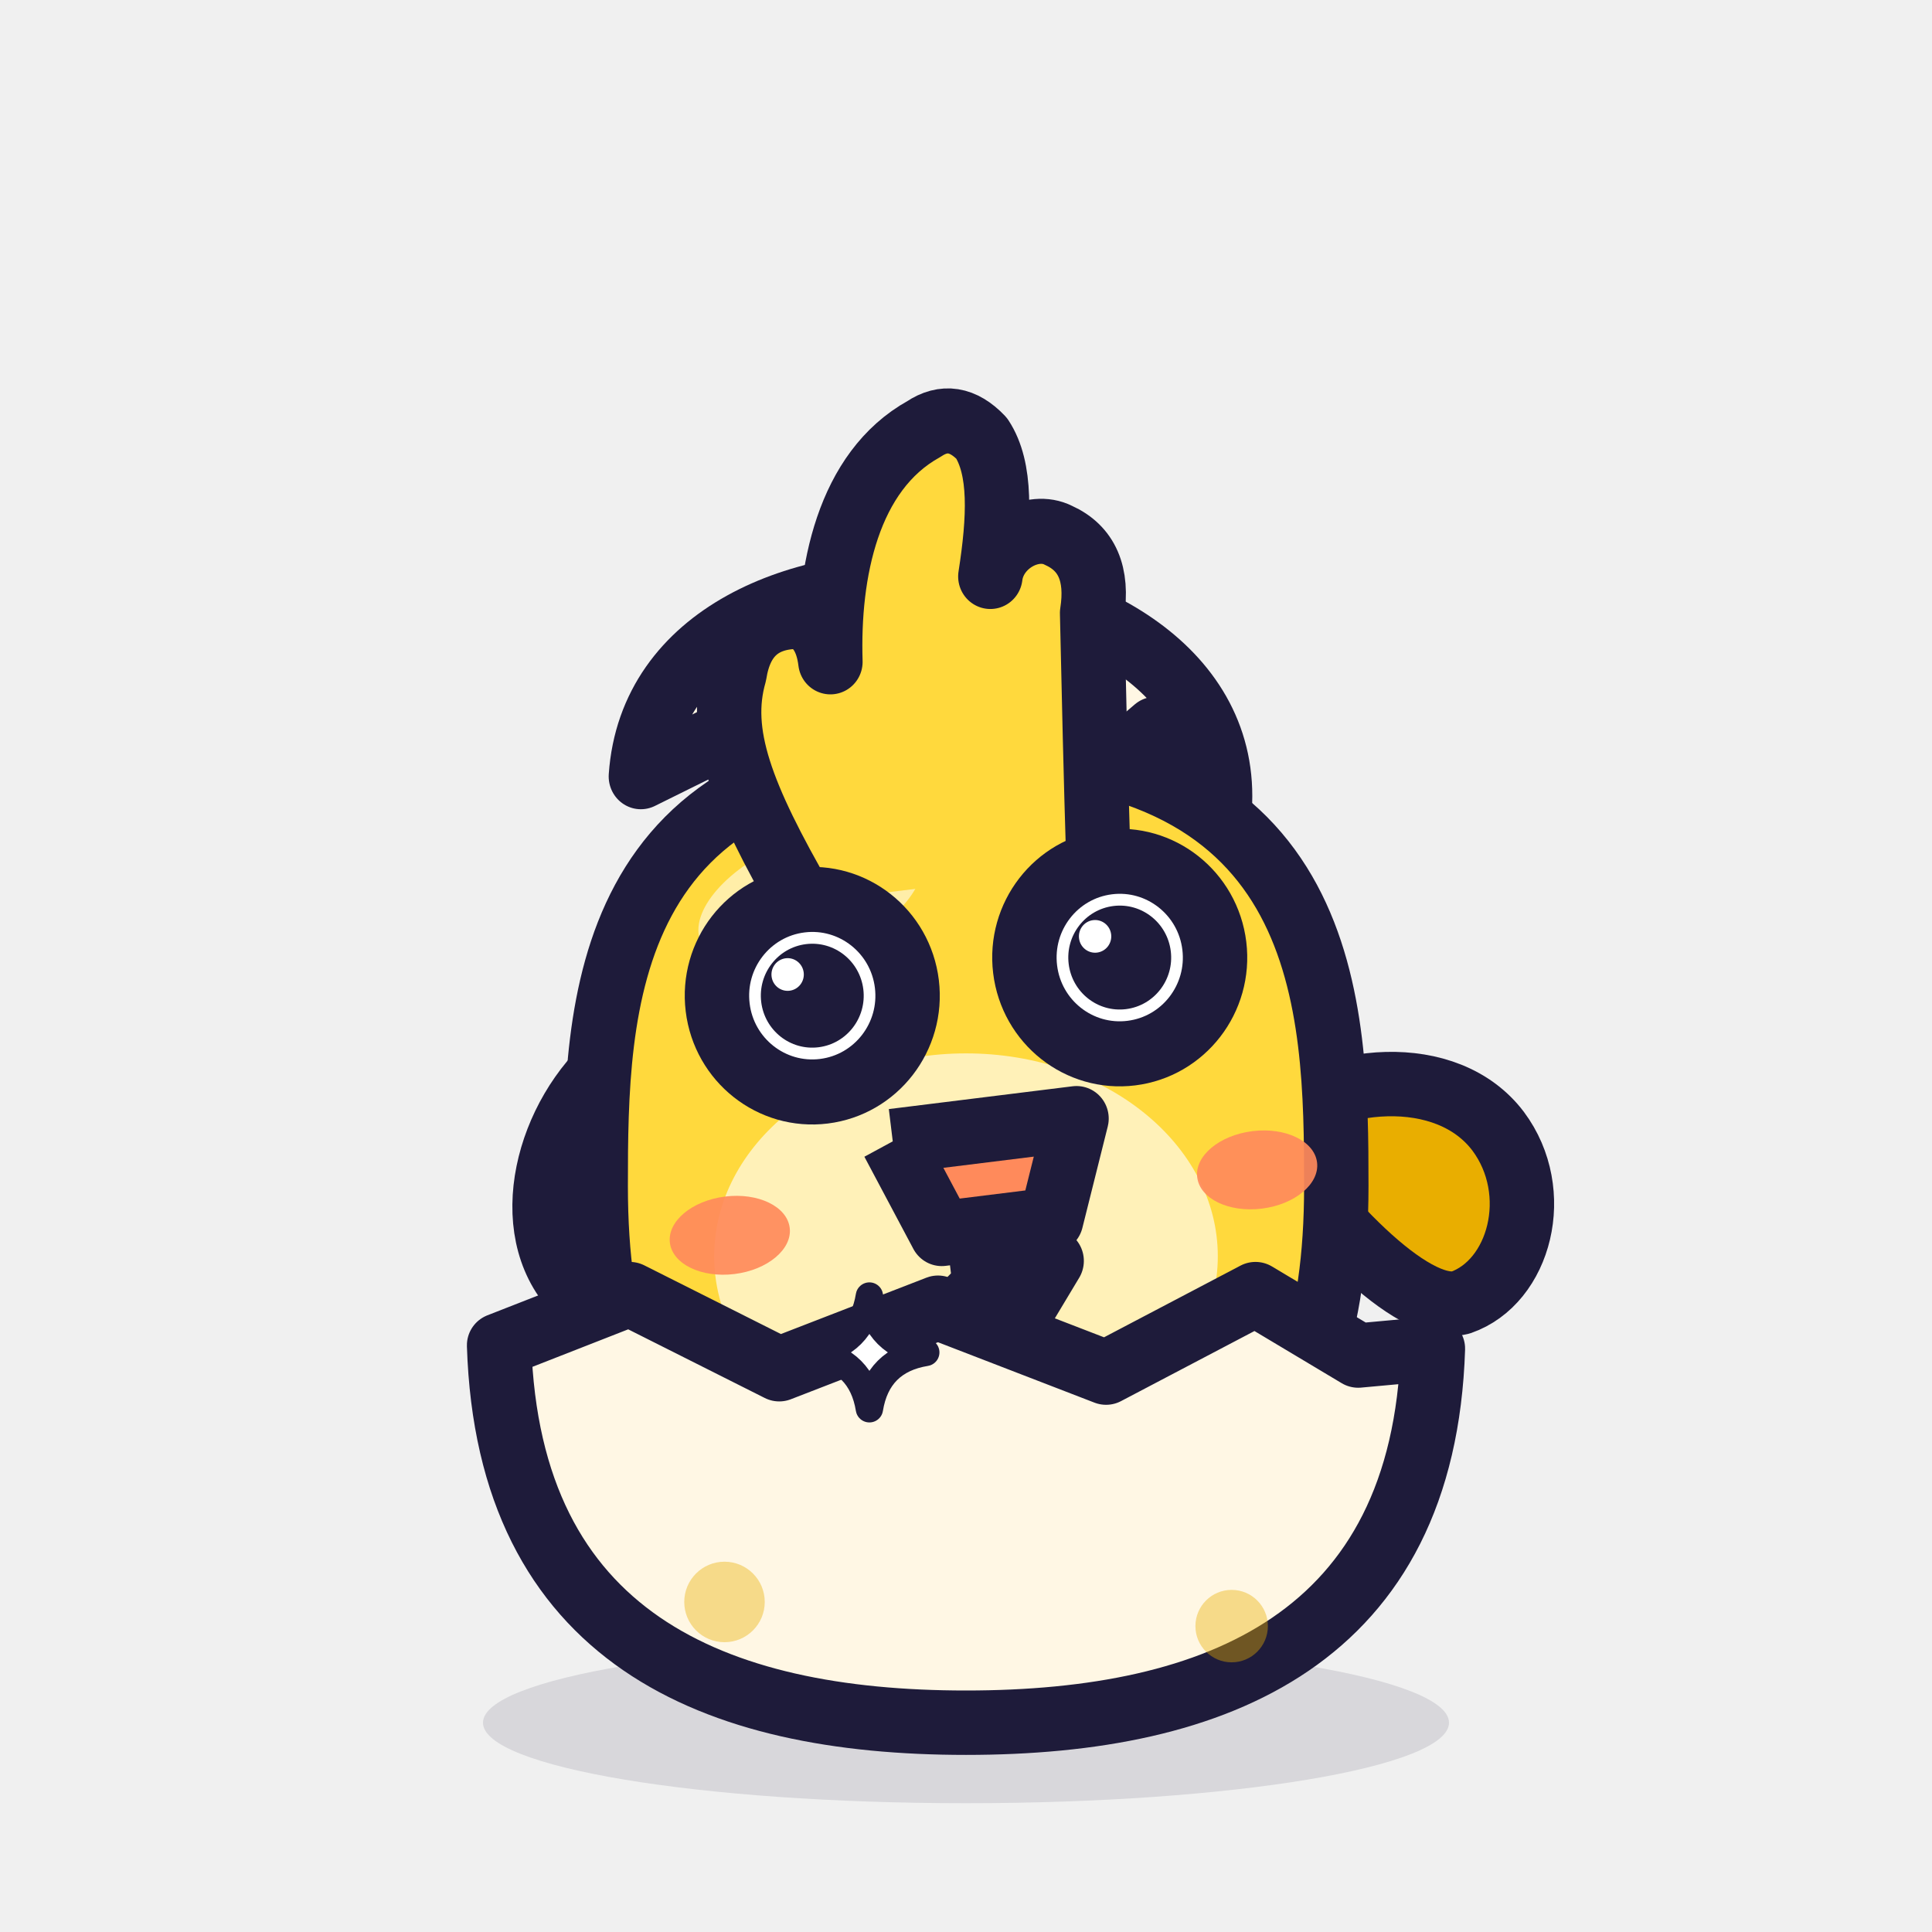
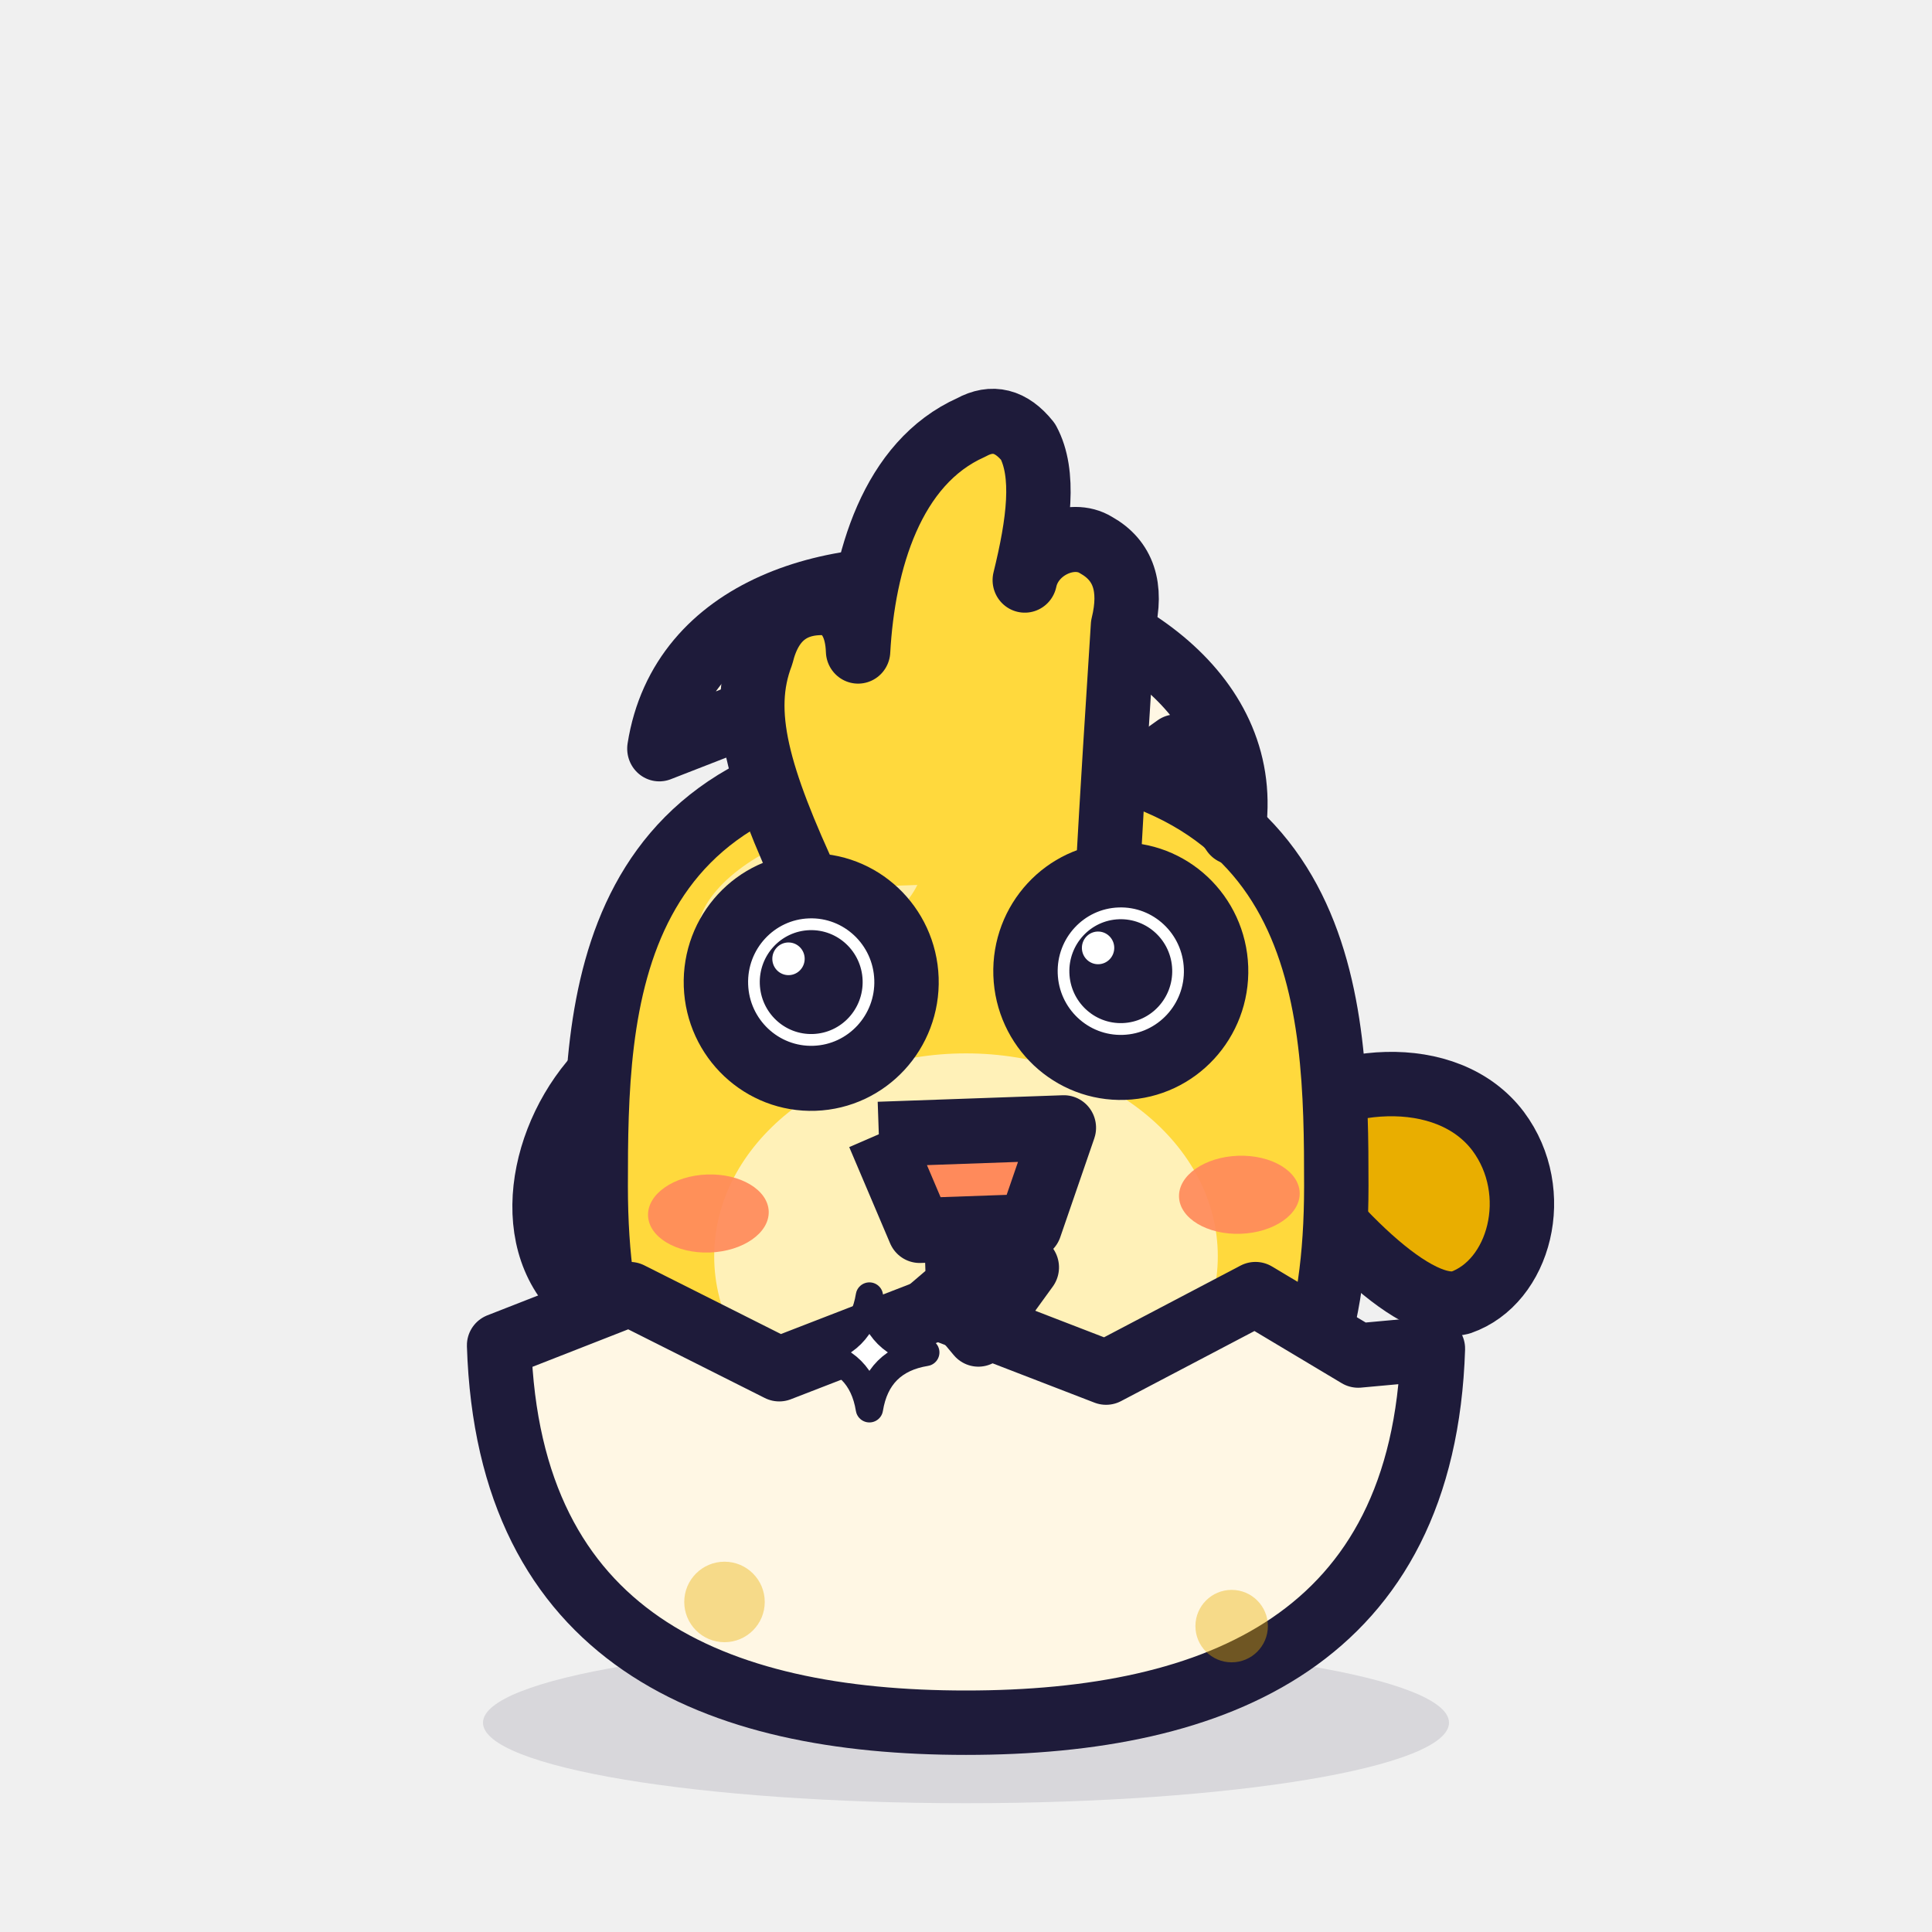
<svg xmlns="http://www.w3.org/2000/svg" viewBox="0 0 240 240" width="240" height="240" role="img" aria-label="Pip v2 B Bolt · hatchling · proud 5">
  <g id="shadow">
    <ellipse cx="120" cy="214" rx="60" ry="10" fill="#1E1B3A" opacity="0.12" />
  </g>
  <g id="tail" opacity="0" />
  <g id="wing_l" fill="#E9AE00" stroke="#1E1B3A" stroke-width="8" stroke-linejoin="round">
    <path d="M 7.02 -17.5 C -4.05 -17.5 -15.93 -9.1 -15.39 1.4 C -14.85 10.85 -5.4 17.5 1.89 14.7 C 7.56 11.9 8.37 -5.25 7.02 -17.5 Z" transform="translate(74.46 152.21)translate(0 -12.25)rotate(-40)translate(0 12.25)" />
  </g>
  <g id="wing_r" fill="#E9AE00" stroke="#1E1B3A" stroke-width="8" stroke-linejoin="round">
    <path d="M 7.02 -17.5 C -4.05 -17.5 -15.93 -9.1 -15.39 1.4 C -14.85 10.85 -5.4 17.5 1.89 14.7 C 7.56 11.9 8.37 -5.25 7.02 -17.5 Z" transform="translate(165.54 152.21)translate(0 -12.25)rotate(-40)scale(-1 1)translate(0 12.25)" />
  </g>
  <g id="body" transform="translate(120 190)scale(1 1.01)translate(-120 -190)">
    <path d="M 120 94 C 165.54 94 166 125.68 166 147.76 C 166 183.28 148.98 190 120 190 C 91.02 190 74 183.28 74 147.76 C 74 125.68 74.46 94 120 94 Z" fill="#FFD93D" stroke="#1E1B3A" stroke-width="8" />
  </g>
  <g id="belly" transform="translate(120 190)scale(1 1.01)translate(-120 -190)">
    <ellipse cx="120" cy="156.4" rx="31.28" ry="24.96" fill="#FFF1B8" />
  </g>
  <g id="highlight" transform="translate(120 190)scale(1 1.01)translate(-120 -190)">
    <ellipse cx="100.68" cy="112.24" rx="14.72" ry="7.36" fill="#FFFFFF" opacity="0.55" transform="rotate(-22 100.68 112.24)" />
  </g>
  <g id="shell_bottom" fill="#FFF7E4" stroke="#1E1B3A" stroke-width="8" stroke-linejoin="round">
    <path d="M 62 167.12 L 78.24 160.76 L 96.8 170.09 L 116.52 162.45 L 137.4 170.51 L 155.96 160.76 L 168.72 168.39 L 178 167.54 C 176.84 203.48 151.32 214 120 214 C 88.68 214 63.16 203.48 62 167.12 Z" />
    <circle cx="90" cy="199" r="5" fill="#E9AE00" stroke="none" opacity="0.4" />
    <circle cx="153" cy="202" r="4.5" fill="#E9AE00" stroke="none" opacity="0.4" />
  </g>
  <g id="feet" opacity="0" />
  <g transform="translate(120 190)scale(1 1.01)translate(-120 -190)">
-     <g transform="translate(120 122)rotate(-7)translate(-120 -122)">
+     <g transform="translate(120 122)rotate(-2)translate(-120 -122)">
      <g id="shell_top" transform="translate(120 90.52)rotate(11)scale(1 1.01)translate(-120 -90.52)" fill="#FFF7E4" stroke="#1E1B3A" stroke-width="8" stroke-linejoin="round">
        <path d="M 84 99.58 C 84 65.27 156 65.27 156 98.57 L 147.36 89.48 L 135.84 100.59 L 123.6 93.52 L 112.8 100.59 L 99.84 90.49 L 84 99.58 Z" />
      </g>
    </g>
  </g>
  <g transform="translate(120 190)scale(1 1.01)translate(-120 -190)">
-     <g transform="translate(120 122)rotate(-7)translate(-120 -122)">
+     <g transform="translate(120 122)rotate(-2)translate(-120 -122)">
      <g id="head_tuft">
        <path d="M -19 10 C -25 -4 -27 -12 -24 -19 Q -22 -26 -15 -25 C -13 -24 -12 -22 -12 -19 C -11 -30 -7 -42 3 -46 Q 7 -48 10 -44 C 12 -40 11 -34 9 -27 C 10 -31 15 -33 18 -31 Q 23 -28 21 -21 C 20 -11 19 -1 18 10" transform="translate(120 100.52)" fill="#FFD93D" stroke="#1E1B3A" stroke-width="8" stroke-linejoin="round" />
      </g>
    </g>
  </g>
  <g transform="translate(120 190)scale(1 1.01)translate(-120 -190)">
-     <g transform="translate(120 122)rotate(-7)translate(-120 -122)">
+     <g transform="translate(120 122)rotate(-2)translate(-120 -122)">
      <g id="head" transform="translate(0 -6)">
        <g id="cheek_l">
          <ellipse cx="87" cy="156" rx="7.5" ry="4.8" fill="#FF8A5B" opacity="0.92" />
        </g>
        <g id="cheek_r">
          <ellipse cx="153" cy="156" rx="7.5" ry="4.8" fill="#FF8A5B" opacity="0.92" />
        </g>
        <g id="brow_l" fill="none" stroke="#1E1B3A" stroke-width="6.5" stroke-linecap="round" />
        <g id="brow_r" fill="none" stroke="#1E1B3A" stroke-width="6.5" stroke-linecap="round" />
        <g id="eye_l" data-eye="l" transform="translate(100.76 128)">
          <g id="open" opacity="1">
            <circle cx="0" cy="0" r="11.84" fill="#FFFFFF" stroke="#1E1B3A" stroke-width="8" />
            <circle cx="0" cy="0" r="6.39" fill="#1E1B3A" />
            <circle cx="-2.72" cy="-2.96" r="2.01" fill="#FFFFFF" />
          </g>
          <g id="closed" opacity="0">
            <path d="M -9.71 1.42 Q 0 -9.95 9.71 1.42" fill="none" stroke="#1E1B3A" stroke-width="8" stroke-linecap="round" />
          </g>
          <g id="happy" opacity="0">
            <path d="M -9.71 4.97 Q 0 -21.55 9.71 4.97" fill="none" stroke="#1E1B3A" stroke-width="9" stroke-linecap="round" />
          </g>
          <g id="sleepy" opacity="0">
            <path d="M -9.71 -0.95 Q 0 13.26 9.71 -0.95" fill="none" stroke="#1E1B3A" stroke-width="8" stroke-linecap="round" />
          </g>
          <g id="surprised" opacity="0">
            <circle cx="0" cy="0" r="13.73" fill="#FFFFFF" stroke="#1E1B3A" stroke-width="8" />
            <circle cx="0" cy="0" r="4.22" fill="#1E1B3A" />
            <circle cx="-2.72" cy="-2.96" r="2.49" fill="#FFFFFF" />
          </g>
          <g id="wink" opacity="0">
            <path d="M -9.71 4.97 Q 0 -21.55 9.71 4.97" fill="none" stroke="#1E1B3A" stroke-width="9" stroke-linecap="round" />
          </g>
        </g>
        <g id="eye_r" data-eye="r" transform="translate(139.24 128)">
          <g id="open" opacity="1">
            <circle cx="0" cy="0" r="11.84" fill="#FFFFFF" stroke="#1E1B3A" stroke-width="8" />
            <circle cx="0" cy="0" r="6.39" fill="#1E1B3A" />
            <circle cx="-2.72" cy="-2.96" r="2.01" fill="#FFFFFF" />
          </g>
          <g id="closed" opacity="0">
            <path d="M -9.71 1.42 Q 0 -9.95 9.71 1.42" fill="none" stroke="#1E1B3A" stroke-width="8" stroke-linecap="round" />
          </g>
          <g id="happy" opacity="0">
            <path d="M -9.71 4.97 Q 0 -21.55 9.71 4.97" fill="none" stroke="#1E1B3A" stroke-width="9" stroke-linecap="round" />
          </g>
          <g id="sleepy" opacity="0">
            <path d="M -9.71 -0.95 Q 0 13.26 9.71 -0.95" fill="none" stroke="#1E1B3A" stroke-width="8" stroke-linecap="round" />
          </g>
          <g id="surprised" opacity="0">
            <circle cx="0" cy="0" r="13.73" fill="#FFFFFF" stroke="#1E1B3A" stroke-width="8" />
            <circle cx="0" cy="0" r="4.22" fill="#1E1B3A" />
            <circle cx="-2.72" cy="-2.96" r="2.49" fill="#FFFFFF" />
          </g>
          <g id="wink" opacity="0">
            <path d="M -9.71 4.97 Q 0 -21.55 9.71 4.97" fill="none" stroke="#1E1B3A" stroke-width="9" stroke-linecap="round" />
          </g>
        </g>
        <g id="beak_top">
          <path d="M -11.5 -5 L 11.5 -5 L 6.85 7 L -6.84 7 L -11.5 -5" transform="translate(120 152)" fill="#FF8A5B" stroke="#1E1B3A" stroke-width="8" stroke-linejoin="round" />
        </g>
        <g id="beak_bottom">
          <path d="M -6.3 12 L 6.3 12 L 0 20 L -6.3 12" transform="translate(120 152)" fill="#FF8A5B" stroke="#1E1B3A" stroke-width="8" stroke-linejoin="round" />
        </g>
      </g>
    </g>
  </g>
  <g id="accessory_head" />
  <g id="accessory_neck" />
  <g id="accessory_face" />
  <g id="fx">
    <g id="fx_sparkle_0" transform="translate(108 168)">
      <path d="M 0 -7 Q 0.98 -0.98 7 0 Q 0.98 0.98 0 7 Q -0.98 0.98 -7 0 Q -0.98 -0.98 0 -7 Z" fill="#FFFFFF" stroke="#1E1B3A" stroke-width="3.4" stroke-linejoin="round" />
    </g>
  </g>
</svg>
